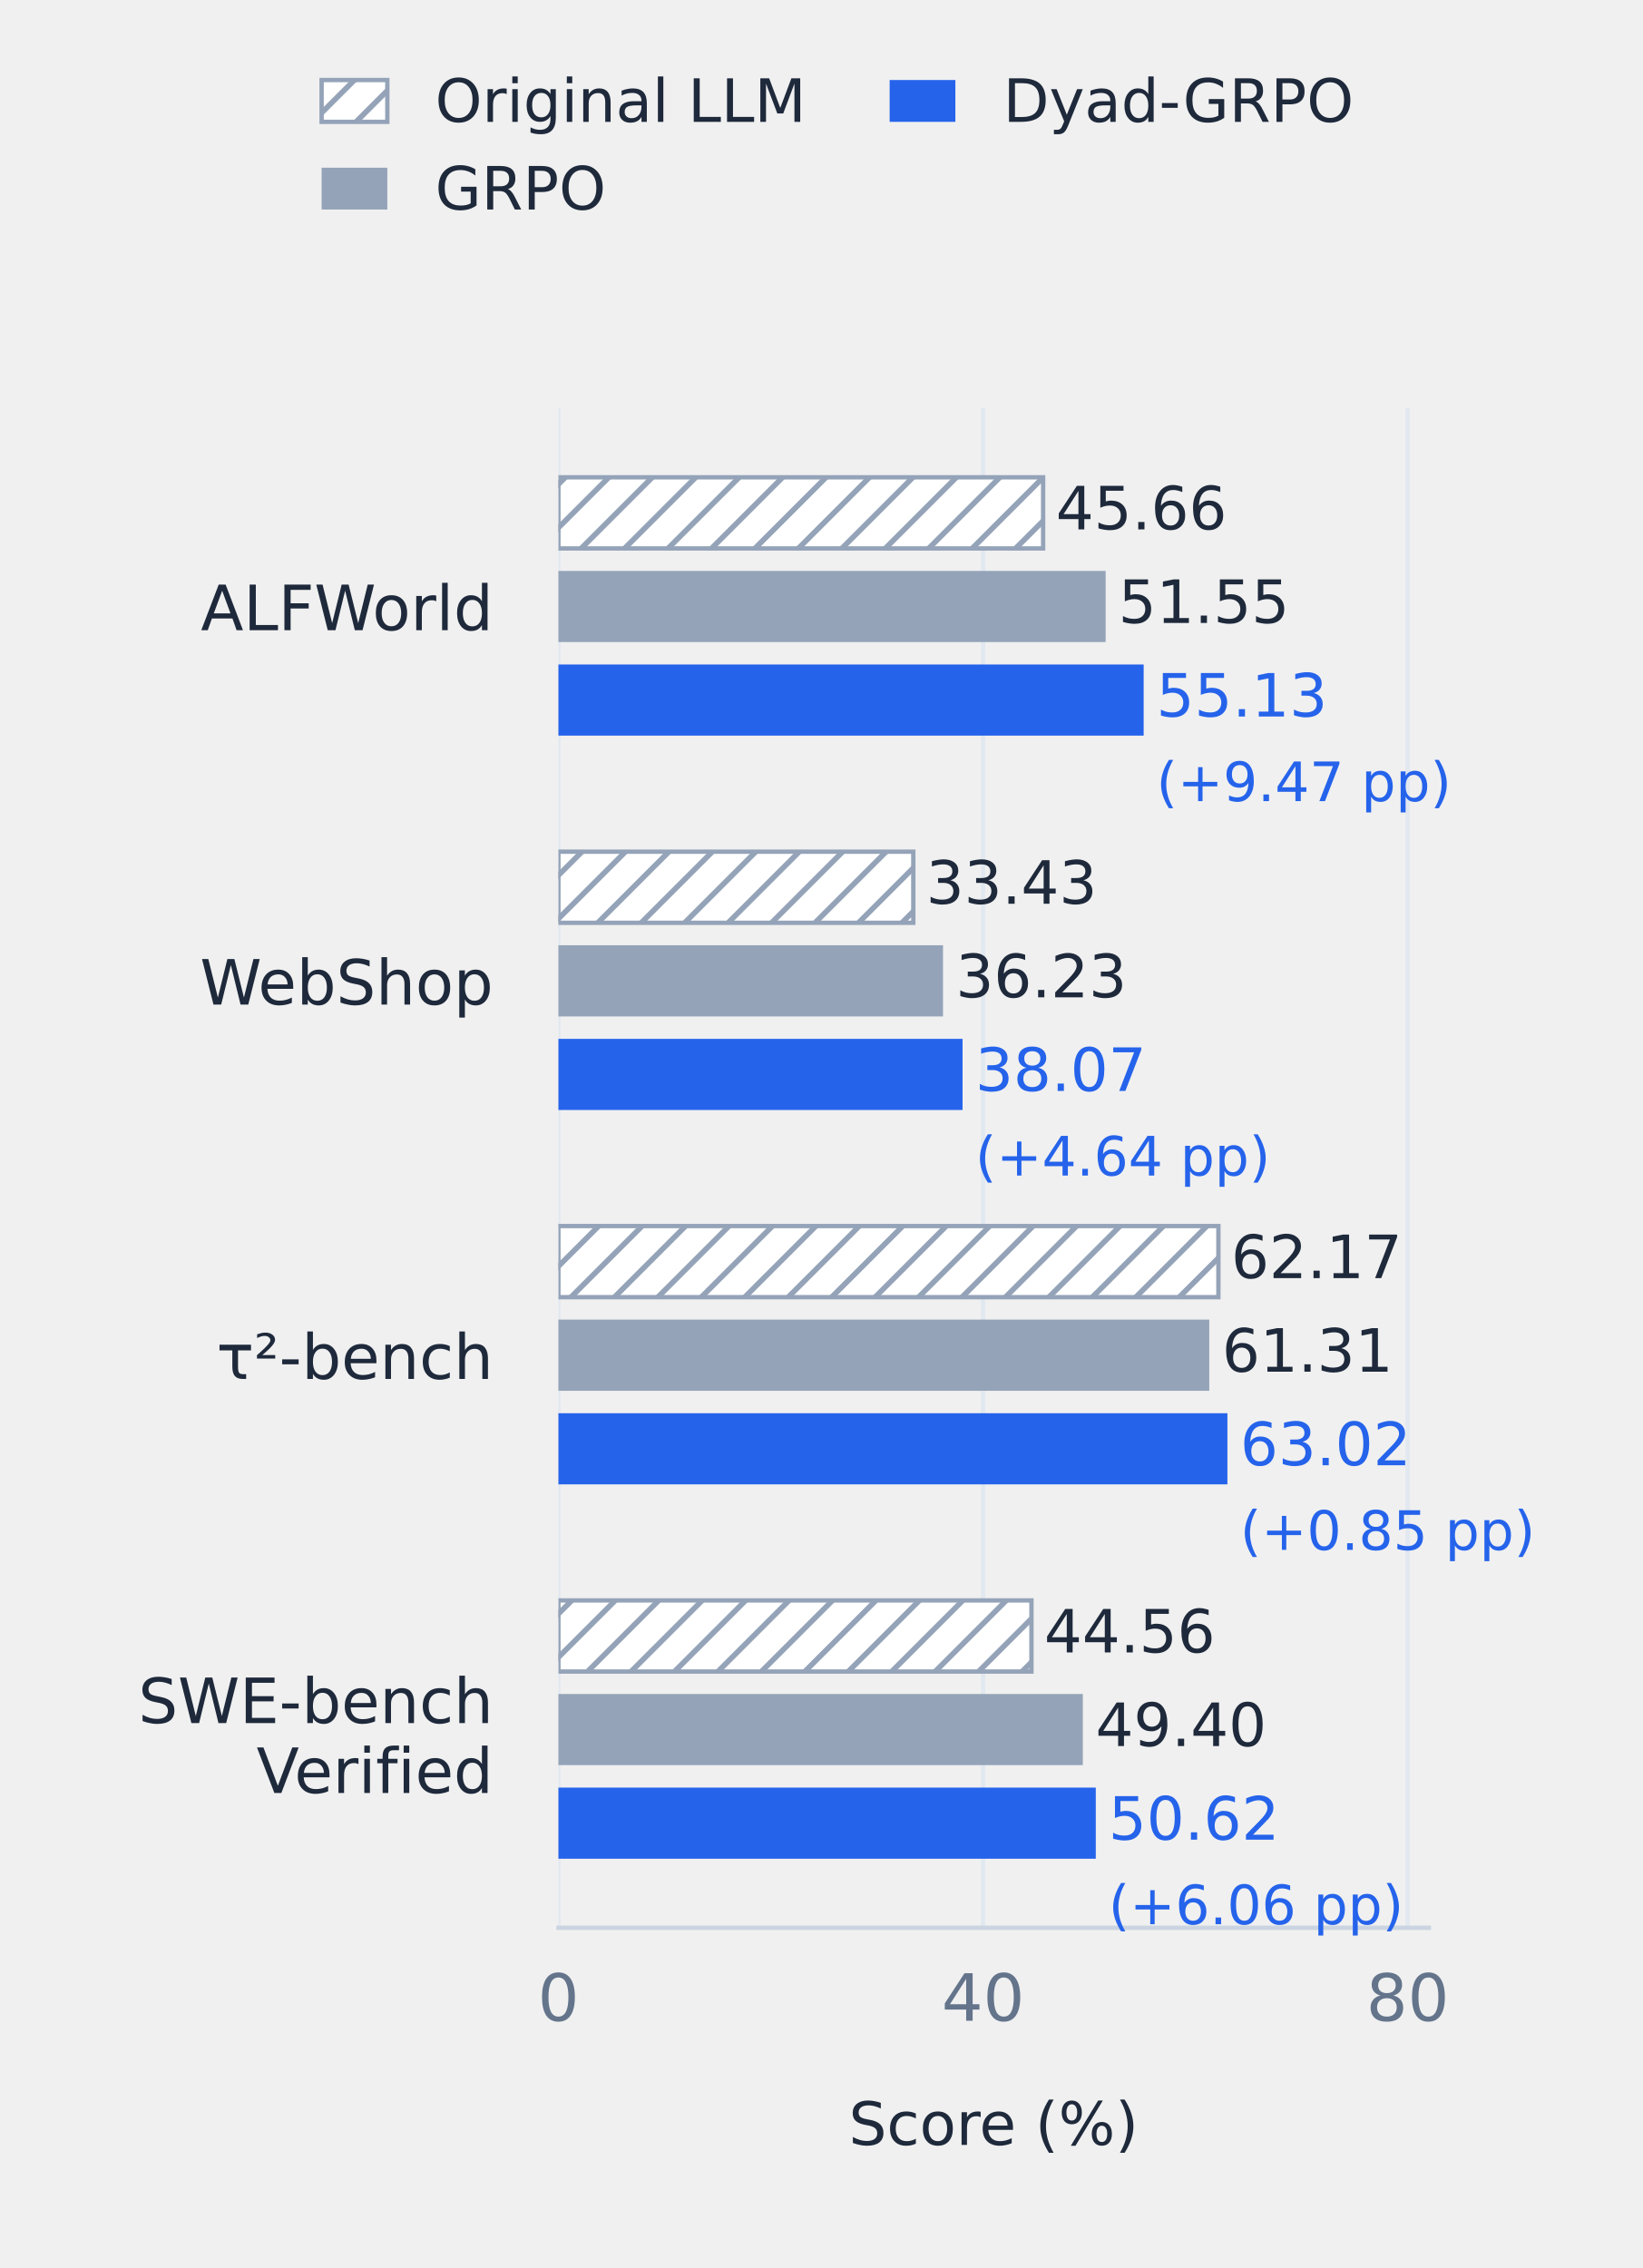
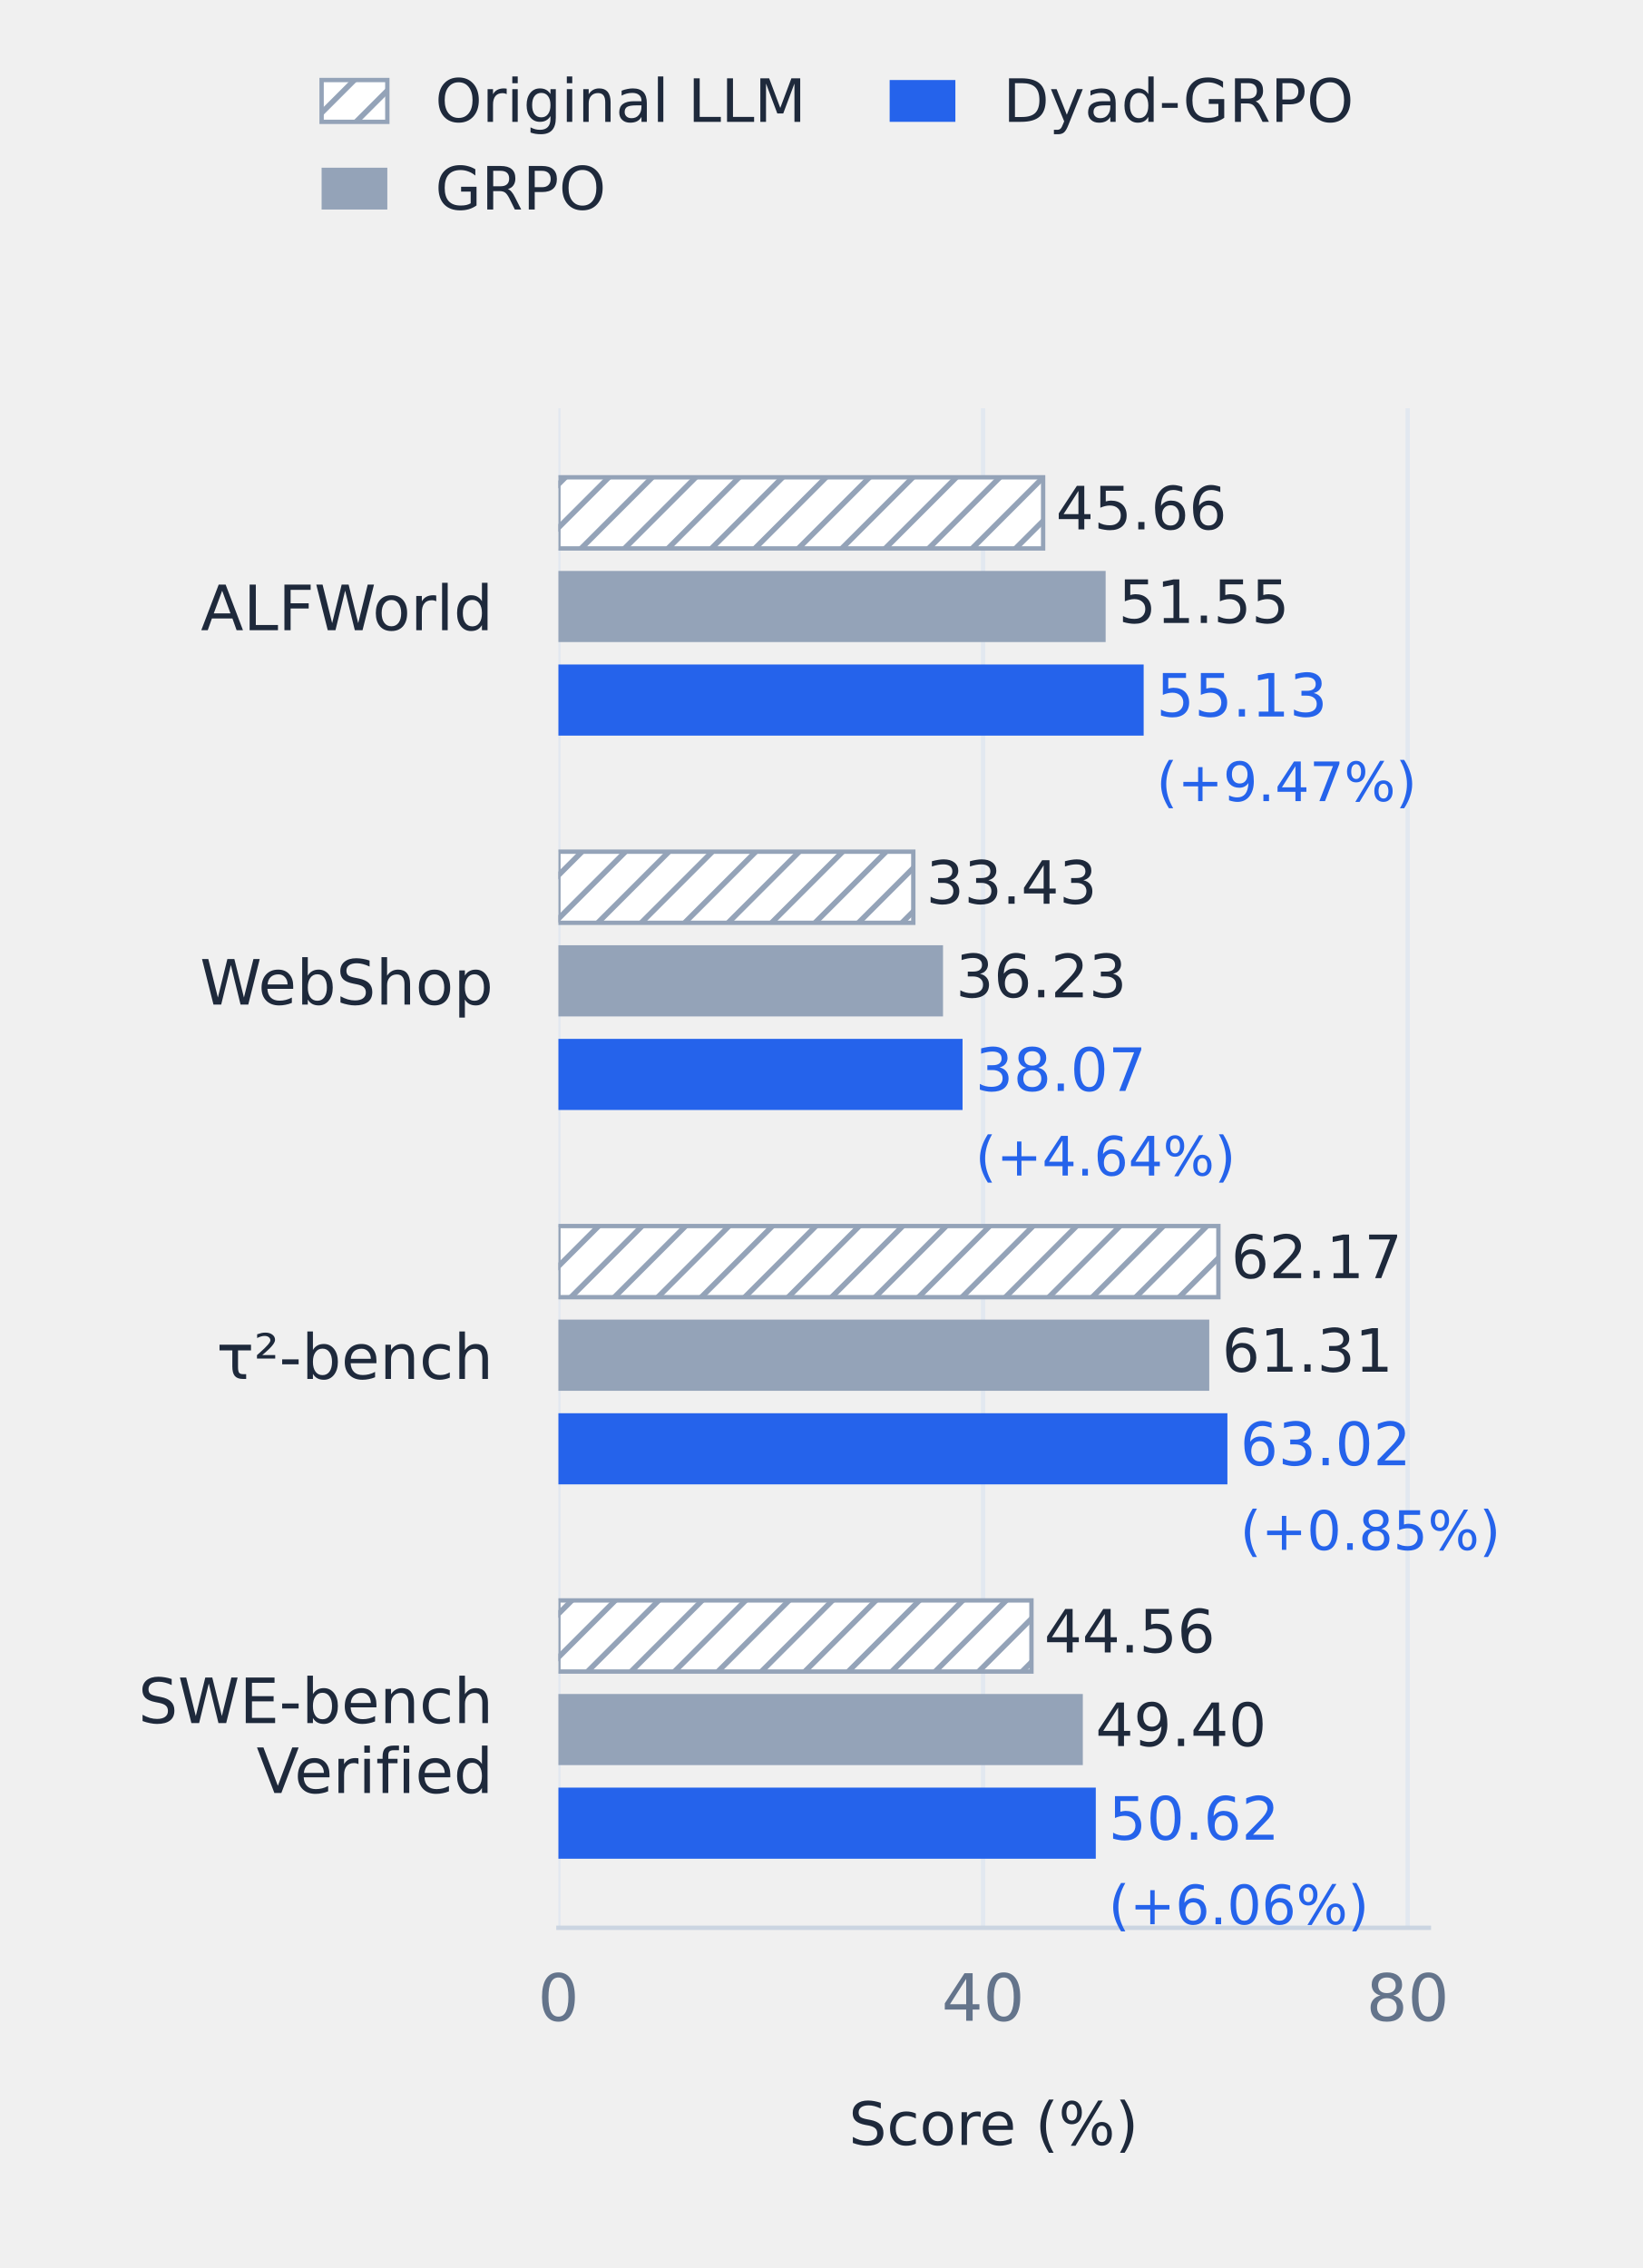
<svg xmlns="http://www.w3.org/2000/svg" width="302.4pt" height="417.6pt" viewBox="0 0 302.4 417.6" version="1.1">
  <defs>
    <style type="text/css">*{stroke-linejoin: round; stroke-linecap: butt}</style>
  </defs>
  <g id="figure_1">
    <g id="patch_1">
      <path d="M 0 417.6 L 302.4 417.6 L 302.4 0 L 0 0 L 0 417.6 z " style="fill: none; opacity: 0" />
    </g>
    <g id="axes_1">
      <g id="patch_2">
        <path d="M 102.816 354.96 L 263.088 354.96 L 263.088 75.168 L 102.816 75.168 L 102.816 354.96 z " style="fill: none" />
      </g>
      <g id="matplotlib.axis_1">
        <g id="xtick_1">
          <g id="line2d_1">
            <path d="M 102.816 354.96 L 102.816 75.168 " clip-path="url(#pf922d3a9ab)" style="fill: none; stroke: #e2e8f0; stroke-width: 0.8; stroke-linecap: square" />
          </g>
          <g id="line2d_2" />
          <g id="text_1">
            <text style="font-size: 12px; font-family: 'DejaVu Sans', 'Arial', 'Bitstream Vera Sans', 'Computer Modern Sans Serif', 'Lucida Grande', 'Verdana', 'Geneva', 'Lucid', 'Helvetica', 'Avant Garde', sans-serif; text-anchor: middle; fill: #64748b" x="102.816" y="372.078" transform="rotate(-0 102.816 372.0781)">0</text>
          </g>
        </g>
        <g id="xtick_2">
          <g id="line2d_3">
            <path d="M 180.997 354.96 L 180.997 75.168 " clip-path="url(#pf922d3a9ab)" style="fill: none; stroke: #e2e8f0; stroke-width: 0.8; stroke-linecap: square" />
          </g>
          <g id="line2d_4" />
          <g id="text_2">
            <text style="font-size: 12px; font-family: 'DejaVu Sans', 'Arial', 'Bitstream Vera Sans', 'Computer Modern Sans Serif', 'Lucida Grande', 'Verdana', 'Geneva', 'Lucid', 'Helvetica', 'Avant Garde', sans-serif; text-anchor: middle; fill: #64748b" x="180.997" y="372.078" transform="rotate(-0 180.9975 372.0781)">40</text>
          </g>
        </g>
        <g id="xtick_3">
          <g id="line2d_5">
            <path d="M 259.179 354.96 L 259.179 75.168 " clip-path="url(#pf922d3a9ab)" style="fill: none; stroke: #e2e8f0; stroke-width: 0.8; stroke-linecap: square" />
          </g>
          <g id="line2d_6" />
          <g id="text_3">
            <text style="font-size: 12px; font-family: 'DejaVu Sans', 'Arial', 'Bitstream Vera Sans', 'Computer Modern Sans Serif', 'Lucida Grande', 'Verdana', 'Geneva', 'Lucid', 'Helvetica', 'Avant Garde', sans-serif; text-anchor: middle; fill: #64748b" x="259.179" y="372.078" transform="rotate(-0 259.1789 372.0781)">80</text>
          </g>
        </g>
        <g id="text_4">
          <text style="font-size: 11px; font-family: 'DejaVu Sans', 'Arial', 'Bitstream Vera Sans', 'Computer Modern Sans Serif', 'Lucida Grande', 'Verdana', 'Geneva', 'Lucid', 'Helvetica', 'Avant Garde', sans-serif; text-anchor: middle; fill: #1e293b" x="182.952" y="394.932" transform="rotate(-0 182.952 394.932)">Score (%)</text>
        </g>
      </g>
      <g id="matplotlib.axis_2">
        <g id="ytick_1">
          <g id="line2d_7" />
          <g id="text_5">
            <text style="font-size: 11.5px; font-family: 'DejaVu Sans', 'Arial', 'Bitstream Vera Sans', 'Computer Modern Sans Serif', 'Lucida Grande', 'Verdana', 'Geneva', 'Lucid', 'Helvetica', 'Avant Garde', sans-serif; text-anchor: end; fill: #1e293b" x="90.816" y="116.036" transform="rotate(-0 90.816 116.0362)">ALFWorld</text>
          </g>
        </g>
        <g id="ytick_2">
          <g id="line2d_8" />
          <g id="text_6">
            <text style="font-size: 11.5px; font-family: 'DejaVu Sans', 'Arial', 'Bitstream Vera Sans', 'Computer Modern Sans Serif', 'Lucida Grande', 'Verdana', 'Geneva', 'Lucid', 'Helvetica', 'Avant Garde', sans-serif; text-anchor: end; fill: #1e293b" x="90.816" y="184.967" transform="rotate(-0 90.816 184.9675)">WebShop</text>
          </g>
        </g>
        <g id="ytick_3">
          <g id="line2d_9" />
          <g id="text_7">
            <text style="font-size: 11.5px; font-family: 'DejaVu Sans', 'Arial', 'Bitstream Vera Sans', 'Computer Modern Sans Serif', 'Lucida Grande', 'Verdana', 'Geneva', 'Lucid', 'Helvetica', 'Avant Garde', sans-serif; text-anchor: end; fill: #1e293b" x="90.816" y="253.899" transform="rotate(-0 90.816 253.8987)">τ²-bench</text>
          </g>
        </g>
        <g id="ytick_4">
          <g id="line2d_10" />
          <g id="text_8">
            <text style="font-size: 11.5px; font-family: 'DejaVu Sans', 'Arial', 'Bitstream Vera Sans', 'Computer Modern Sans Serif', 'Lucida Grande', 'Verdana', 'Geneva', 'Lucid', 'Helvetica', 'Avant Garde', sans-serif; fill: #1e293b" transform="translate(25.45287 317.2651)">SWE-bench</text>
            <text style="font-size: 11.5px; font-family: 'DejaVu Sans', 'Arial', 'Bitstream Vera Sans', 'Computer Modern Sans Serif', 'Lucida Grande', 'Verdana', 'Geneva', 'Lucid', 'Helvetica', 'Avant Garde', sans-serif; fill: #1e293b" transform="translate(47.22202 330.1426)">Verified</text>
          </g>
        </g>
      </g>
      <g id="patch_3">
        <path d="M 102.816 354.96 L 263.088 354.96 " style="fill: none; stroke: #cbd5e1; stroke-width: 0.8; stroke-linejoin: miter; stroke-linecap: square" />
      </g>
      <g id="patch_4">
        <path d="M 102.816 87.886 L 192.06 87.886 L 192.06 100.983 L 102.816 100.983 z " clip-path="url(#pf922d3a9ab)" style="fill: url(#hd3796687db); stroke: #94a3b8; stroke-width: 0.8; stroke-linejoin: miter" />
      </g>
      <g id="patch_5">
        <path d="M 102.816 156.817 L 168.156 156.817 L 168.156 169.914 L 102.816 169.914 z " clip-path="url(#pf922d3a9ab)" style="fill: url(#hd3796687db); stroke: #94a3b8; stroke-width: 0.8; stroke-linejoin: miter" />
      </g>
      <g id="patch_6">
        <path d="M 102.816 225.748 L 224.33 225.748 L 224.33 238.845 L 102.816 238.845 z " clip-path="url(#pf922d3a9ab)" style="fill: url(#hd3796687db); stroke: #94a3b8; stroke-width: 0.8; stroke-linejoin: miter" />
      </g>
      <g id="patch_7">
        <path d="M 102.816 294.68 L 189.91 294.68 L 189.91 307.777 L 102.816 307.777 z " clip-path="url(#pf922d3a9ab)" style="fill: url(#hd3796687db); stroke: #94a3b8; stroke-width: 0.8; stroke-linejoin: miter" />
      </g>
      <g id="text_9">
        <text style="font-size: 11px; font-family: 'DejaVu Sans', 'Arial', 'Bitstream Vera Sans', 'Computer Modern Sans Serif', 'Lucida Grande', 'Verdana', 'Geneva', 'Lucid', 'Helvetica', 'Avant Garde', sans-serif; text-anchor: start; fill: #1e293b" x="194.406" y="97.47" transform="rotate(-0 194.4056 97.4696)">45.66</text>
      </g>
      <g id="text_10">
        <text style="font-size: 11px; font-family: 'DejaVu Sans', 'Arial', 'Bitstream Vera Sans', 'Computer Modern Sans Serif', 'Lucida Grande', 'Verdana', 'Geneva', 'Lucid', 'Helvetica', 'Avant Garde', sans-serif; text-anchor: start; fill: #1e293b" x="170.502" y="166.401" transform="rotate(-0 170.5016 166.4009)">33.43</text>
      </g>
      <g id="text_11">
        <text style="font-size: 11px; font-family: 'DejaVu Sans', 'Arial', 'Bitstream Vera Sans', 'Computer Modern Sans Serif', 'Lucida Grande', 'Verdana', 'Geneva', 'Lucid', 'Helvetica', 'Avant Garde', sans-serif; text-anchor: start; fill: #1e293b" x="226.675" y="235.332" transform="rotate(-0 226.675 235.3321)">62.17</text>
      </g>
      <g id="text_12">
        <text style="font-size: 11px; font-family: 'DejaVu Sans', 'Arial', 'Bitstream Vera Sans', 'Computer Modern Sans Serif', 'Lucida Grande', 'Verdana', 'Geneva', 'Lucid', 'Helvetica', 'Avant Garde', sans-serif; text-anchor: start; fill: #1e293b" x="192.256" y="304.263" transform="rotate(-0 192.2556 304.2634)">44.56</text>
      </g>
      <g id="patch_8">
        <path d="M 102.816 105.119 L 203.572 105.119 L 203.572 118.216 L 102.816 118.216 z " clip-path="url(#pf922d3a9ab)" style="fill: #94a3b8" />
      </g>
      <g id="patch_9">
        <path d="M 102.816 174.05 L 173.629 174.05 L 173.629 187.147 L 102.816 187.147 z " clip-path="url(#pf922d3a9ab)" style="fill: #94a3b8" />
      </g>
      <g id="patch_10">
        <path d="M 102.816 242.981 L 222.649 242.981 L 222.649 256.078 L 102.816 256.078 z " clip-path="url(#pf922d3a9ab)" style="fill: #94a3b8" />
      </g>
      <g id="patch_11">
        <path d="M 102.816 311.912 L 199.37 311.912 L 199.37 325.009 L 102.816 325.009 z " clip-path="url(#pf922d3a9ab)" style="fill: #94a3b8" />
      </g>
      <g id="text_13">
        <text style="font-size: 11px; font-family: 'DejaVu Sans', 'Arial', 'Bitstream Vera Sans', 'Computer Modern Sans Serif', 'Lucida Grande', 'Verdana', 'Geneva', 'Lucid', 'Helvetica', 'Avant Garde', sans-serif; text-anchor: start; fill: #1e293b" x="205.918" y="114.702" transform="rotate(-0 205.9178 114.7024)">51.55</text>
      </g>
      <g id="text_14">
        <text style="font-size: 11px; font-family: 'DejaVu Sans', 'Arial', 'Bitstream Vera Sans', 'Computer Modern Sans Serif', 'Lucida Grande', 'Verdana', 'Geneva', 'Lucid', 'Helvetica', 'Avant Garde', sans-serif; text-anchor: start; fill: #1e293b" x="175.974" y="183.634" transform="rotate(-0 175.9743 183.6337)">36.23</text>
      </g>
      <g id="text_15">
        <text style="font-size: 11px; font-family: 'DejaVu Sans', 'Arial', 'Bitstream Vera Sans', 'Computer Modern Sans Serif', 'Lucida Grande', 'Verdana', 'Geneva', 'Lucid', 'Helvetica', 'Avant Garde', sans-serif; text-anchor: start; fill: #1e293b" x="224.994" y="252.565" transform="rotate(-0 224.9941 252.5649)">61.31</text>
      </g>
      <g id="text_16">
        <text style="font-size: 11px; font-family: 'DejaVu Sans', 'Arial', 'Bitstream Vera Sans', 'Computer Modern Sans Serif', 'Lucida Grande', 'Verdana', 'Geneva', 'Lucid', 'Helvetica', 'Avant Garde', sans-serif; text-anchor: start; fill: #1e293b" x="201.716" y="321.496" transform="rotate(-0 201.7156 321.4962)">49.40</text>
      </g>
      <g id="patch_12">
        <path d="M 102.816 122.351 L 210.57 122.351 L 210.57 135.448 L 102.816 135.448 z " clip-path="url(#pf922d3a9ab)" style="fill: #2563eb" />
      </g>
      <g id="patch_13">
        <path d="M 102.816 191.283 L 177.225 191.283 L 177.225 204.38 L 102.816 204.38 z " clip-path="url(#pf922d3a9ab)" style="fill: #2563eb" />
      </g>
      <g id="patch_14">
        <path d="M 102.816 260.214 L 225.991 260.214 L 225.991 273.311 L 102.816 273.311 z " clip-path="url(#pf922d3a9ab)" style="fill: #2563eb" />
      </g>
      <g id="patch_15">
        <path d="M 102.816 329.145 L 201.755 329.145 L 201.755 342.242 L 102.816 342.242 z " clip-path="url(#pf922d3a9ab)" style="fill: #2563eb" />
      </g>
      <g id="text_17">
-         <text style="font-size: 10px; font-family: 'DejaVu Sans', 'Arial', 'Bitstream Vera Sans', 'Computer Modern Sans Serif', 'Lucida Grande', 'Verdana', 'Geneva', 'Lucid', 'Helvetica', 'Avant Garde', sans-serif; text-anchor: start; fill: #2563eb" x="212.915" y="147.513" transform="rotate(-0 212.915 147.5135)">(+9.47 pp)</text>
+         <text style="font-size: 10px; font-family: 'DejaVu Sans', 'Arial', 'Bitstream Vera Sans', 'Computer Modern Sans Serif', 'Lucida Grande', 'Verdana', 'Geneva', 'Lucid', 'Helvetica', 'Avant Garde', sans-serif; text-anchor: start; fill: #2563eb" x="212.915" y="147.513" transform="rotate(-0 212.915 147.5135)">(+9.47%)</text>
      </g>
      <g id="text_18">
        <text style="font-size: 11px; font-family: 'DejaVu Sans', 'Arial', 'Bitstream Vera Sans', 'Computer Modern Sans Serif', 'Lucida Grande', 'Verdana', 'Geneva', 'Lucid', 'Helvetica', 'Avant Garde', sans-serif; text-anchor: start; fill: #2563eb" x="212.915" y="131.935" transform="rotate(-0 212.915 131.9352)">55.13</text>
      </g>
      <g id="text_19">
-         <text style="font-size: 10px; font-family: 'DejaVu Sans', 'Arial', 'Bitstream Vera Sans', 'Computer Modern Sans Serif', 'Lucida Grande', 'Verdana', 'Geneva', 'Lucid', 'Helvetica', 'Avant Garde', sans-serif; text-anchor: start; fill: #2563eb" x="179.571" y="216.445" transform="rotate(-0 179.5707 216.4447)">(+4.64 pp)</text>
+         <text style="font-size: 10px; font-family: 'DejaVu Sans', 'Arial', 'Bitstream Vera Sans', 'Computer Modern Sans Serif', 'Lucida Grande', 'Verdana', 'Geneva', 'Lucid', 'Helvetica', 'Avant Garde', sans-serif; text-anchor: start; fill: #2563eb" x="179.571" y="216.445" transform="rotate(-0 179.5707 216.4447)">(+4.64%)</text>
      </g>
      <g id="text_20">
        <text style="font-size: 11px; font-family: 'DejaVu Sans', 'Arial', 'Bitstream Vera Sans', 'Computer Modern Sans Serif', 'Lucida Grande', 'Verdana', 'Geneva', 'Lucid', 'Helvetica', 'Avant Garde', sans-serif; text-anchor: start; fill: #2563eb" x="179.571" y="200.866" transform="rotate(-0 179.5707 200.8665)">38.07</text>
      </g>
      <g id="text_21">
-         <text style="font-size: 10px; font-family: 'DejaVu Sans', 'Arial', 'Bitstream Vera Sans', 'Computer Modern Sans Serif', 'Lucida Grande', 'Verdana', 'Geneva', 'Lucid', 'Helvetica', 'Avant Garde', sans-serif; text-anchor: start; fill: #2563eb" x="228.336" y="285.376" transform="rotate(-0 228.3363 285.376)">(+0.85 pp)</text>
+         <text style="font-size: 10px; font-family: 'DejaVu Sans', 'Arial', 'Bitstream Vera Sans', 'Computer Modern Sans Serif', 'Lucida Grande', 'Verdana', 'Geneva', 'Lucid', 'Helvetica', 'Avant Garde', sans-serif; text-anchor: start; fill: #2563eb" x="228.336" y="285.376" transform="rotate(-0 228.3363 285.376)">(+0.85%)</text>
      </g>
      <g id="text_22">
        <text style="font-size: 11px; font-family: 'DejaVu Sans', 'Arial', 'Bitstream Vera Sans', 'Computer Modern Sans Serif', 'Lucida Grande', 'Verdana', 'Geneva', 'Lucid', 'Helvetica', 'Avant Garde', sans-serif; text-anchor: start; fill: #2563eb" x="228.336" y="269.798" transform="rotate(-0 228.3363 269.7978)">63.02</text>
      </g>
      <g id="text_23">
-         <text style="font-size: 10px; font-family: 'DejaVu Sans', 'Arial', 'Bitstream Vera Sans', 'Computer Modern Sans Serif', 'Lucida Grande', 'Verdana', 'Geneva', 'Lucid', 'Helvetica', 'Avant Garde', sans-serif; text-anchor: start; fill: #2563eb" x="204.1" y="354.307" transform="rotate(-0 204.1001 354.3073)">(+6.06 pp)</text>
+         <text style="font-size: 10px; font-family: 'DejaVu Sans', 'Arial', 'Bitstream Vera Sans', 'Computer Modern Sans Serif', 'Lucida Grande', 'Verdana', 'Geneva', 'Lucid', 'Helvetica', 'Avant Garde', sans-serif; text-anchor: start; fill: #2563eb" x="204.1" y="354.307" transform="rotate(-0 204.1001 354.3073)">(+6.06%)</text>
      </g>
      <g id="text_24">
        <text style="font-size: 11px; font-family: 'DejaVu Sans', 'Arial', 'Bitstream Vera Sans', 'Computer Modern Sans Serif', 'Lucida Grande', 'Verdana', 'Geneva', 'Lucid', 'Helvetica', 'Avant Garde', sans-serif; text-anchor: start; fill: #2563eb" x="204.1" y="338.729" transform="rotate(-0 204.1001 338.729)">50.62</text>
      </g>
    </g>
    <g id="legend_1">
      <g id="patch_16">
        <path d="M 59.214 22.434 L 71.314 22.434 L 71.314 14.734 L 59.214 14.734 z " style="fill: url(#hd3796687db); stroke: #94a3b8; stroke-width: 0.8; stroke-linejoin: miter" />
      </g>
      <g id="text_25">
        <text style="font-size: 11px; font-family: 'DejaVu Sans', 'Arial', 'Bitstream Vera Sans', 'Computer Modern Sans Serif', 'Lucida Grande', 'Verdana', 'Geneva', 'Lucid', 'Helvetica', 'Avant Garde', sans-serif; text-anchor: start; fill: #1e293b" x="80.114" y="22.434" transform="rotate(-0 80.11408 22.43428)">Original LLM</text>
      </g>
      <g id="patch_17">
        <path d="M 59.214 38.58 L 71.314 38.58 L 71.314 30.88 L 59.214 30.88 z " style="fill: #94a3b8" />
      </g>
      <g id="text_26">
        <text style="font-size: 11px; font-family: 'DejaVu Sans', 'Arial', 'Bitstream Vera Sans', 'Computer Modern Sans Serif', 'Lucida Grande', 'Verdana', 'Geneva', 'Lucid', 'Helvetica', 'Avant Garde', sans-serif; text-anchor: start; fill: #1e293b" x="80.114" y="38.58" transform="rotate(-0 80.11408 38.58022)">GRPO</text>
      </g>
      <g id="patch_18">
        <path d="M 163.803 22.434 L 175.903 22.434 L 175.903 14.734 L 163.803 14.734 z " style="fill: #2563eb" />
      </g>
      <g id="text_27">
        <text style="font-size: 11px; font-family: 'DejaVu Sans', 'Arial', 'Bitstream Vera Sans', 'Computer Modern Sans Serif', 'Lucida Grande', 'Verdana', 'Geneva', 'Lucid', 'Helvetica', 'Avant Garde', sans-serif; text-anchor: start; fill: #1e293b" x="184.703" y="22.434" transform="rotate(-0 184.7035 22.43428)">Dyad-GRPO</text>
      </g>
    </g>
  </g>
  <defs>
    <clipPath id="pf922d3a9ab">
      <rect x="102.816" y="75.168" width="160.272" height="279.792" />
    </clipPath>
  </defs>
  <defs>
    <pattern id="hd3796687db" patternUnits="userSpaceOnUse" x="0" y="0" width="72" height="72">
      <rect x="0" y="0" width="73" height="73" fill="#ffffff" />
      <path d="M -36 36 L 36 -36 M -32 40 L 40 -32 M -28 44 L 44 -28 M -24 48 L 48 -24 M -20 52 L 52 -20 M -16 56 L 56 -16 M -12 60 L 60 -12 M -8 64 L 64 -8 M -4 68 L 68 -4 M 0 72 L 72 0 M 4 76 L 76 4 M 8 80 L 80 8 M 12 84 L 84 12 M 16 88 L 88 16 M 20 92 L 92 20 M 24 96 L 96 24 M 28 100 L 100 28 M 32 104 L 104 32 M 36 108 L 108 36 " style="fill: #94a3b8; stroke: #94a3b8; stroke-width: 1.0; stroke-linecap: butt; stroke-linejoin: miter" />
    </pattern>
  </defs>
</svg>
